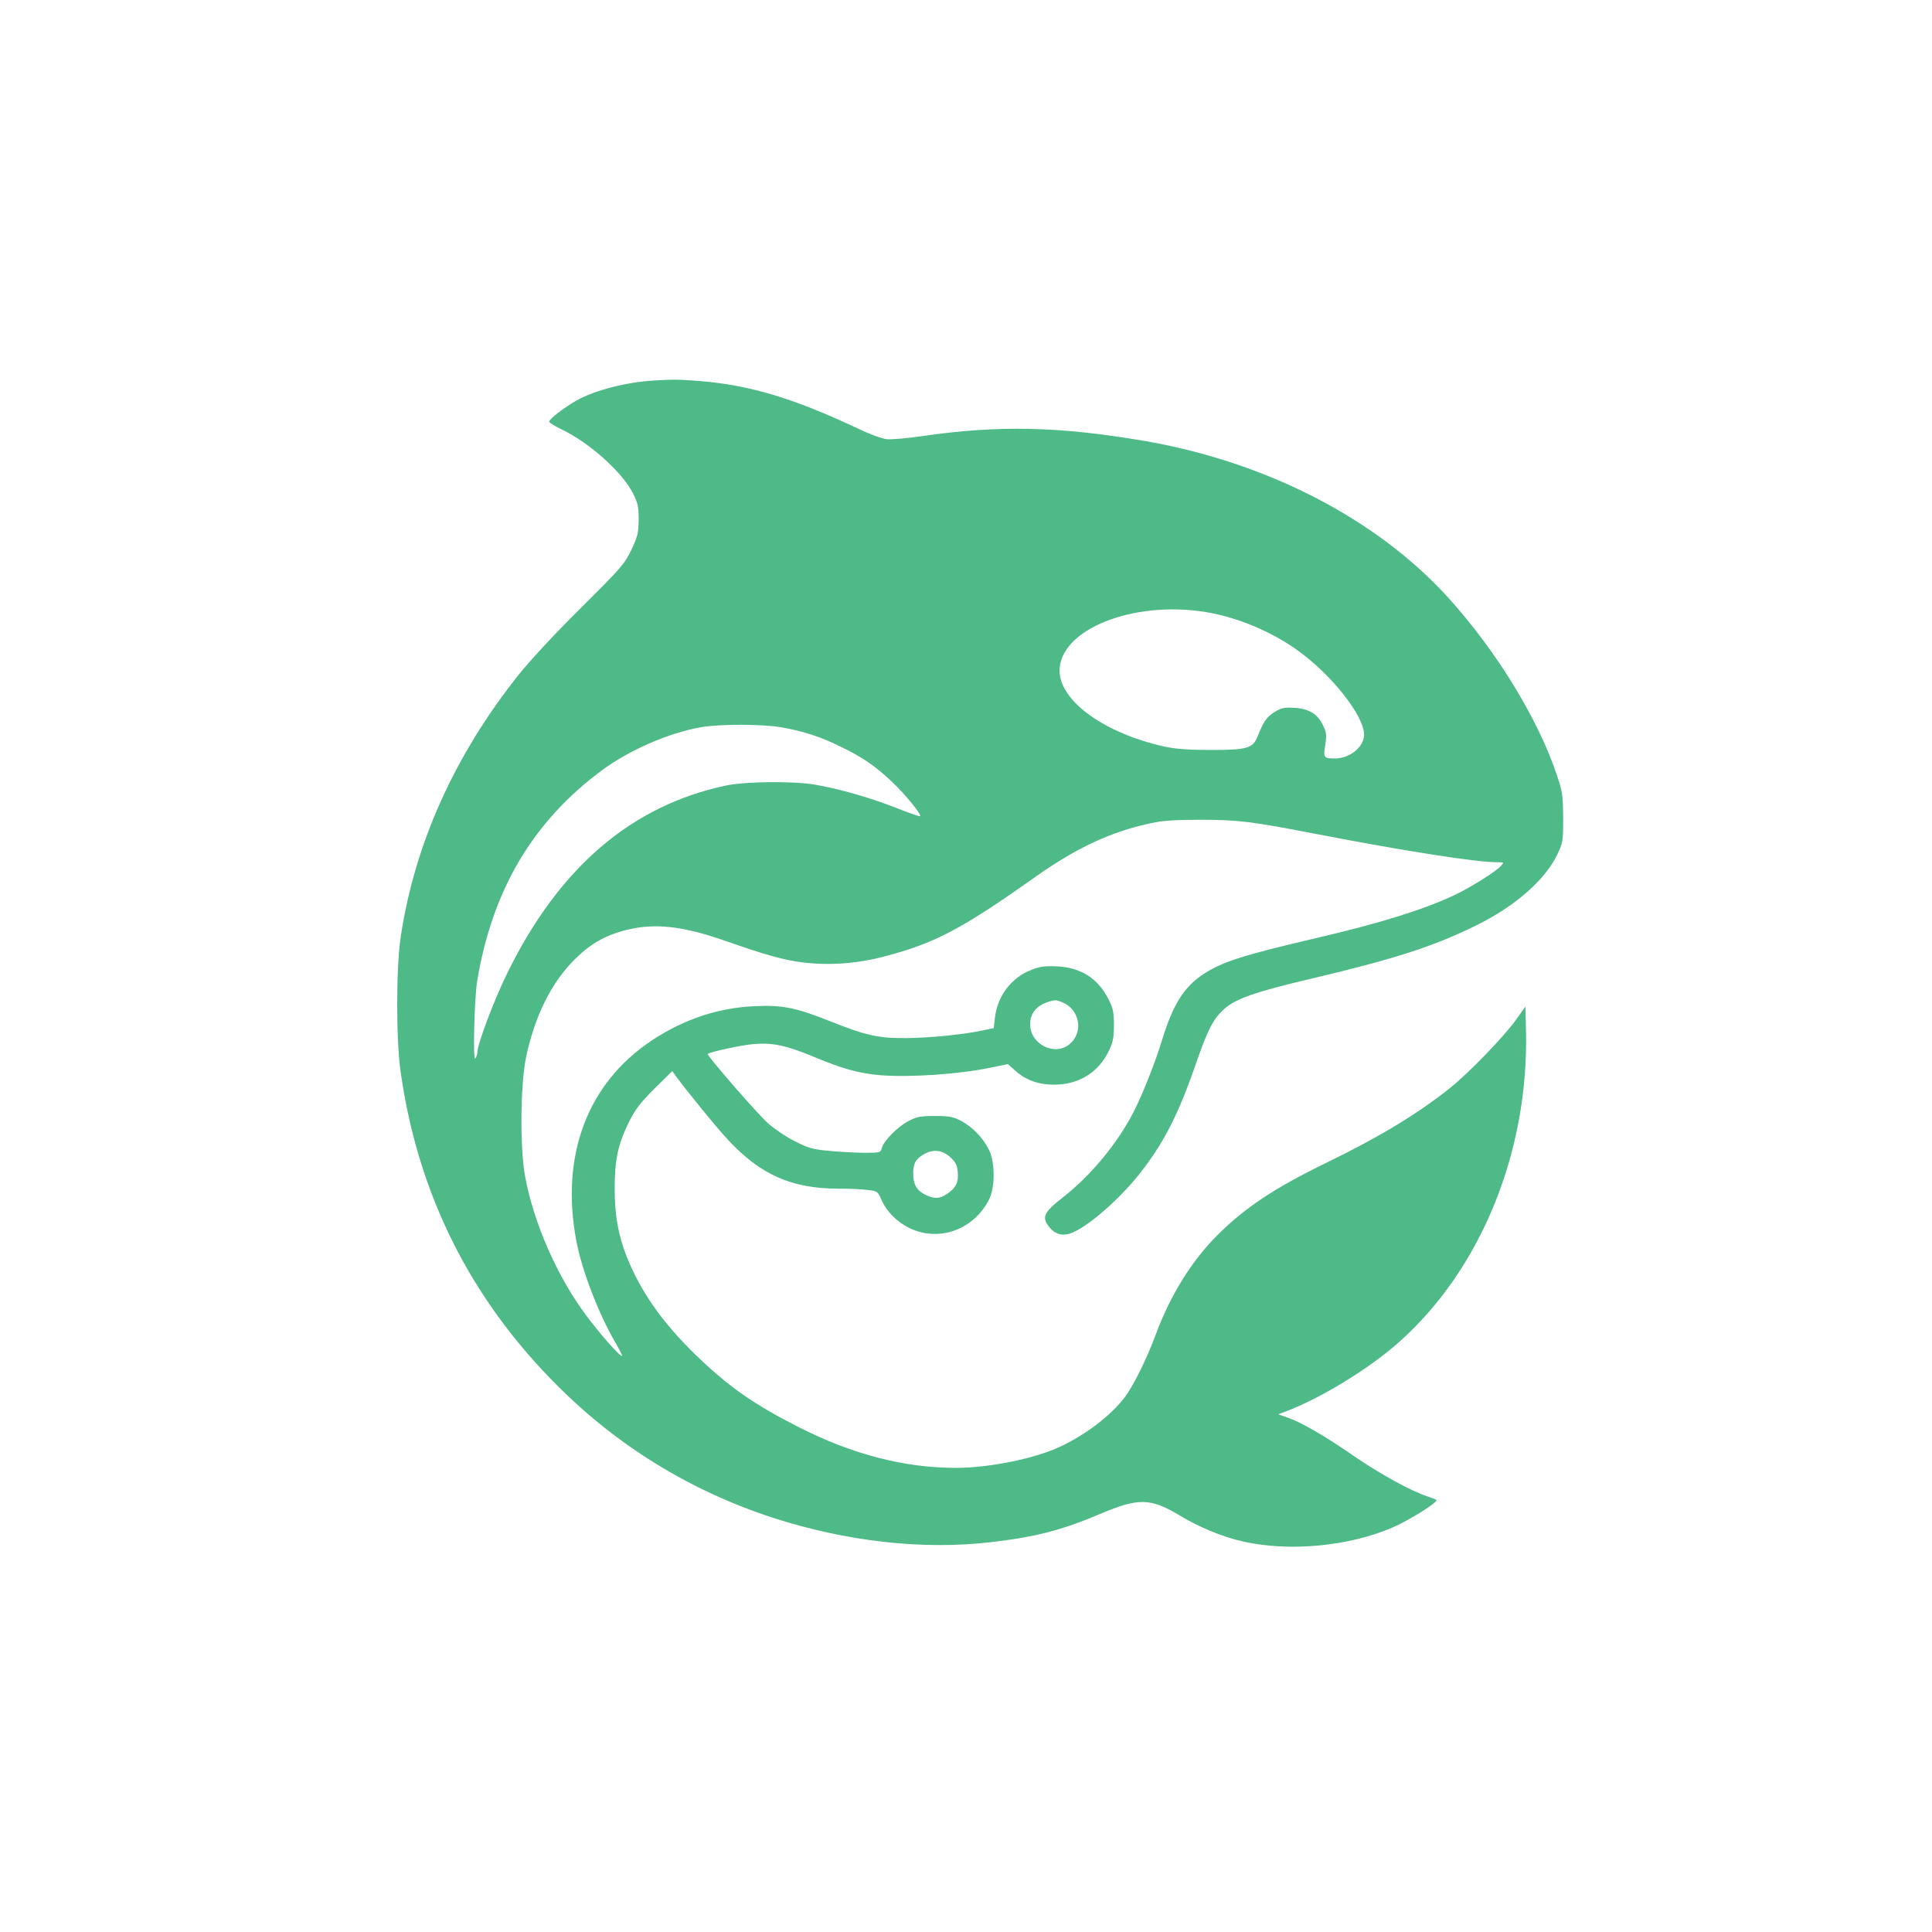
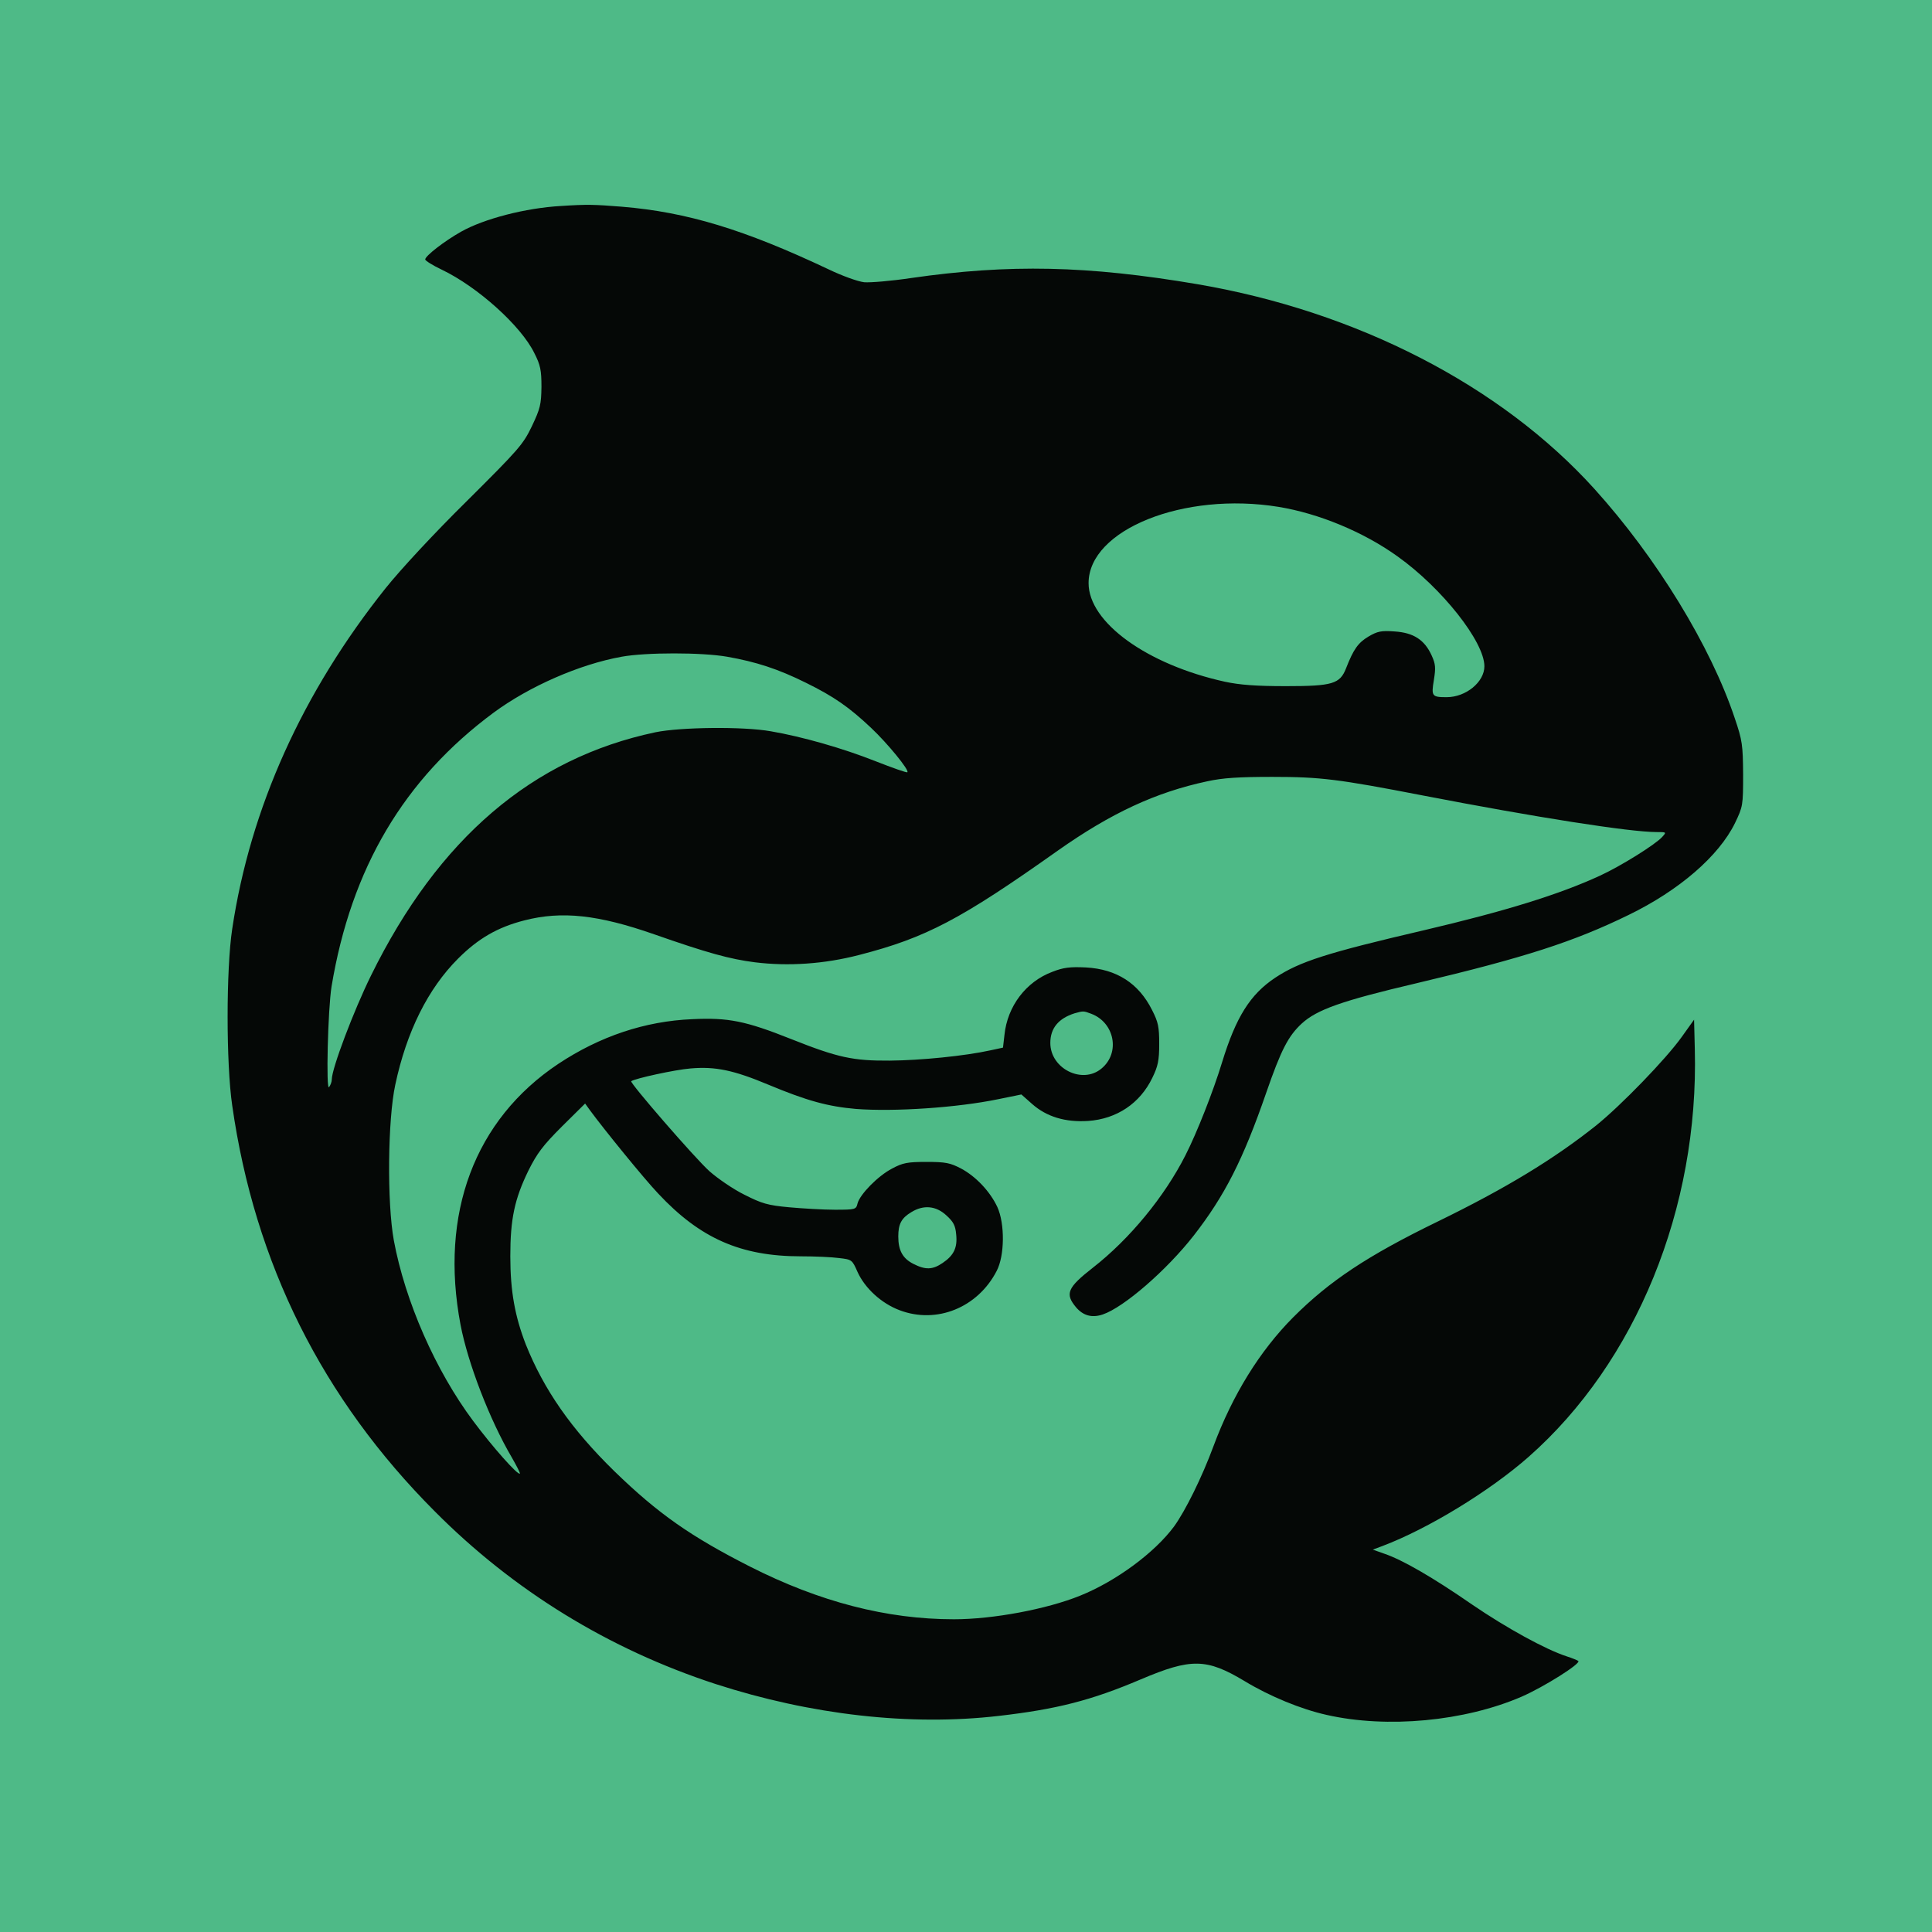
- <svg xmlns="http://www.w3.org/2000/svg" version="1.0" width="1024pt" height="1024pt" viewBox="0 0 1024 1024" preserveAspectRatio="xMidYMid meet">
-   <g transform="translate(1024 0) scale(-1 1)">
-     <g transform="translate(1024, 1024) scale(-0.1, -0.1)" fill="#4EBA87" stroke="none">
-       <path d="M3465 8223 c-144 -8 -314 -52 -408 -105 -69 -39 -146 -99 -146 -113 0 -5 30 -24 68 -42 146 -70 323 -229 377 -340 25 -49 29 -70 29 -138 -1 -72 -5 -88 -39 -160 -36 -75 -54 -95 -265 -305 -134 -132 -270 -279 -331 -355 -339 -425 -552 -896 -626 -1390 -25 -165 -25 -549 0 -720 92 -645 368 -1196 826 -1655 322 -324 710 -562 1145 -704 389 -126 793 -172 1155 -130 235 27 377 63 579 149 205 87 268 86 423 -7 102 -62 231 -115 335 -138 247 -56 562 -26 794 74 92 40 244 136 232 146 -4 3 -26 12 -48 19 -86 28 -246 116 -385 211 -162 112 -284 182 -357 207 l-48 17 40 15 c185 70 436 223 595 363 438 386 695 1014 678 1663 l-3 120 -50 -70 c-64 -90 -248 -280 -350 -362 -171 -136 -366 -255 -645 -391 -288 -140 -442 -243 -590 -391 -136 -137 -247 -316 -325 -526 -47 -127 -114 -262 -160 -326 -79 -107 -237 -224 -384 -283 -136 -55 -355 -96 -514 -96 -274 0 -548 71 -832 215 -242 123 -375 216 -553 389 -175 171 -287 332 -361 517 -44 114 -63 216 -63 359 0 152 17 233 74 350 35 70 59 102 136 179 l95 94 21 -29 c55 -75 219 -277 277 -338 171 -183 337 -256 582 -256 56 0 126 -3 155 -7 53 -6 54 -7 76 -57 30 -66 97 -128 172 -156 151 -57 318 11 395 160 33 62 34 193 3 261 -30 64 -88 125 -148 157 -44 23 -63 27 -141 27 -78 0 -97 -4 -140 -27 -58 -30 -131 -105 -141 -142 -6 -25 -8 -26 -93 -26 -47 0 -131 5 -186 10 -87 8 -111 15 -182 51 -45 22 -109 66 -143 96 -59 53 -326 361 -319 367 14 11 179 47 241 52 102 9 177 -7 318 -66 158 -66 243 -89 357 -99 157 -12 413 5 582 40 l93 19 44 -39 c59 -52 135 -75 228 -69 117 8 212 72 262 176 23 47 28 71 28 138 0 70 -4 89 -29 138 -55 110 -145 167 -270 174 -65 3 -91 0 -137 -18 -107 -40 -183 -140 -195 -257 l-6 -52 -51 -11 c-104 -23 -285 -41 -411 -42 -149 -1 -211 12 -402 88 -186 74 -256 88 -403 81 -193 -8 -377 -70 -546 -182 -342 -228 -485 -611 -399 -1064 30 -157 119 -388 209 -541 20 -35 35 -64 33 -66 -8 -8 -111 108 -190 214 -154 206 -278 489 -324 737 -28 154 -25 492 6 635 46 216 133 391 256 514 82 82 161 128 271 156 152 39 300 23 529 -57 217 -76 308 -101 410 -114 137 -17 284 -7 426 30 272 70 414 145 809 425 217 153 399 238 610 283 64 14 129 18 265 18 197 0 269 -9 615 -76 461 -89 843 -149 952 -149 41 0 41 0 23 -20 -28 -31 -169 -119 -254 -158 -167 -77 -388 -145 -716 -222 -399 -93 -508 -128 -608 -194 -102 -68 -160 -160 -217 -346 -35 -115 -102 -286 -149 -378 -85 -168 -227 -341 -377 -458 -105 -82 -115 -107 -69 -162 29 -34 65 -44 109 -29 86 29 261 181 371 322 126 162 201 309 295 581 61 176 90 232 145 283 62 57 163 93 470 165 439 104 640 169 863 278 206 100 368 240 434 375 32 67 33 71 33 198 -1 120 -3 138 -34 229 -98 294 -319 655 -573 936 -381 421 -968 723 -1618 834 -448 76 -767 83 -1169 25 -80 -12 -165 -19 -190 -17 -26 3 -90 26 -146 53 -343 162 -576 233 -842 255 -114 9 -141 10 -248 3z m2926 -1227 c164 -27 346 -102 485 -202 181 -129 354 -348 354 -448 0 -64 -75 -126 -154 -126 -60 0 -63 4 -52 70 8 50 7 65 -9 100 -29 64 -74 93 -151 98 -54 4 -70 1 -107 -21 -42 -25 -61 -52 -91 -129 -25 -64 -55 -73 -246 -73 -121 0 -187 5 -248 18 -318 70 -556 242 -556 402 0 218 388 374 775 311z m-2249 -611 c119 -21 208 -50 321 -106 114 -56 177 -100 266 -184 67 -63 157 -173 148 -181 -2 -3 -61 18 -130 45 -131 52 -298 100 -427 122 -113 20 -367 17 -470 -4 -502 -106 -885 -433 -1160 -992 -70 -142 -160 -379 -160 -424 0 -9 -5 -23 -11 -31 -13 -19 -5 316 10 410 80 482 295 846 661 1117 145 107 350 197 522 228 100 18 326 18 430 0z m1485 -1456 c95 -36 119 -159 42 -223 -78 -66 -209 -1 -209 104 0 60 33 100 99 121 36 10 36 10 68 -2z m-591 -822 c29 -26 37 -42 40 -77 6 -54 -9 -86 -55 -117 -41 -28 -70 -29 -119 -4 -44 22 -62 55 -62 112 0 51 13 75 53 99 50 31 101 26 143 -13z" />
+ <svg xmlns="http://www.w3.org/2000/svg" width="1024" height="1024" viewBox="0 0 1024 1024">
+   <rect x="0" y="0" width="1024" height="1024" fill="#4EBA87" />
+   <svg x="-153" y="-153" width="1331" height="1331" viewBox="0 0 1024 1024" preserveAspectRatio="xMidYMid meet">
+     <g transform="translate(1024 0) scale(-1 1)">
+       <g transform="translate(1024, 1024) scale(-0.1, -0.1)" fill="#050806" stroke="none">
+         <path d="M3465 8223 c-144 -8 -314 -52 -408 -105 -69 -39 -146 -99 -146 -113 0 -5 30 -24 68 -42 146 -70 323 -229 377 -340 25 -49 29 -70 29 -138 -1 -72 -5 -88 -39 -160 -36 -75 -54 -95 -265 -305 -134 -132 -270 -279 -331 -355 -339 -425 -552 -896 -626 -1390 -25 -165 -25 -549 0 -720 92 -645 368 -1196 826 -1655 322 -324 710 -562 1145 -704 389 -126 793 -172 1155 -130 235 27 377 63 579 149 205 87 268 86 423 -7 102 -62 231 -115 335 -138 247 -56 562 -26 794 74 92 40 244 136 232 146 -4 3 -26 12 -48 19 -86 28 -246 116 -385 211 -162 112 -284 182 -357 207 l-48 17 40 15 c185 70 436 223 595 363 438 386 695 1014 678 1663 l-3 120 -50 -70 c-64 -90 -248 -280 -350 -362 -171 -136 -366 -255 -645 -391 -288 -140 -442 -243 -590 -391 -136 -137 -247 -316 -325 -526 -47 -127 -114 -262 -160 -326 -79 -107 -237 -224 -384 -283 -136 -55 -355 -96 -514 -96 -274 0 -548 71 -832 215 -242 123 -375 216 -553 389 -175 171 -287 332 -361 517 -44 114 -63 216 -63 359 0 152 17 233 74 350 35 70 59 102 136 179 l95 94 21 -29 c55 -75 219 -277 277 -338 171 -183 337 -256 582 -256 56 0 126 -3 155 -7 53 -6 54 -7 76 -57 30 -66 97 -128 172 -156 151 -57 318 11 395 160 33 62 34 193 3 261 -30 64 -88 125 -148 157 -44 23 -63 27 -141 27 -78 0 -97 -4 -140 -27 -58 -30 -131 -105 -141 -142 -6 -25 -8 -26 -93 -26 -47 0 -131 5 -186 10 -87 8 -111 15 -182 51 -45 22 -109 66 -143 96 -59 53 -326 361 -319 367 14 11 179 47 241 52 102 9 177 -7 318 -66 158 -66 243 -89 357 -99 157 -12 413 5 582 40 l93 19 44 -39 c59 -52 135 -75 228 -69 117 8 212 72 262 176 23 47 28 71 28 138 0 70 -4 89 -29 138 -55 110 -145 167 -270 174 -65 3 -91 0 -137 -18 -107 -40 -183 -140 -195 -257 l-6 -52 -51 -11 c-104 -23 -285 -41 -411 -42 -149 -1 -211 12 -402 88 -186 74 -256 88 -403 81 -193 -8 -377 -70 -546 -182 -342 -228 -485 -611 -399 -1064 30 -157 119 -388 209 -541 20 -35 35 -64 33 -66 -8 -8 -111 108 -190 214 -154 206 -278 489 -324 737 -28 154 -25 492 6 635 46 216 133 391 256 514 82 82 161 128 271 156 152 39 300 23 529 -57 217 -76 308 -101 410 -114 137 -17 284 -7 426 30 272 70 414 145 809 425 217 153 399 238 610 283 64 14 129 18 265 18 197 0 269 -9 615 -76 461 -89 843 -149 952 -149 41 0 41 0 23 -20 -28 -31 -169 -119 -254 -158 -167 -77 -388 -145 -716 -222 -399 -93 -508 -128 -608 -194 -102 -68 -160 -160 -217 -346 -35 -115 -102 -286 -149 -378 -85 -168 -227 -341 -377 -458 -105 -82 -115 -107 -69 -162 29 -34 65 -44 109 -29 86 29 261 181 371 322 126 162 201 309 295 581 61 176 90 232 145 283 62 57 163 93 470 165 439 104 640 169 863 278 206 100 368 240 434 375 32 67 33 71 33 198 -1 120 -3 138 -34 229 -98 294 -319 655 -573 936 -381 421 -968 723 -1618 834 -448 76 -767 83 -1169 25 -80 -12 -165 -19 -190 -17 -26 3 -90 26 -146 53 -343 162 -576 233 -842 255 -114 9 -141 10 -248 3z m2926 -1227 c164 -27 346 -102 485 -202 181 -129 354 -348 354 -448 0 -64 -75 -126 -154 -126 -60 0 -63 4 -52 70 8 50 7 65 -9 100 -29 64 -74 93 -151 98 -54 4 -70 1 -107 -21 -42 -25 -61 -52 -91 -129 -25 -64 -55 -73 -246 -73 -121 0 -187 5 -248 18 -318 70 -556 242 -556 402 0 218 388 374 775 311z m-2249 -611 c119 -21 208 -50 321 -106 114 -56 177 -100 266 -184 67 -63 157 -173 148 -181 -2 -3 -61 18 -130 45 -131 52 -298 100 -427 122 -113 20 -367 17 -470 -4 -502 -106 -885 -433 -1160 -992 -70 -142 -160 -379 -160 -424 0 -9 -5 -23 -11 -31 -13 -19 -5 316 10 410 80 482 295 846 661 1117 145 107 350 197 522 228 100 18 326 18 430 0z m1485 -1456 c95 -36 119 -159 42 -223 -78 -66 -209 -1 -209 104 0 60 33 100 99 121 36 10 36 10 68 -2z m-591 -822 c29 -26 37 -42 40 -77 6 -54 -9 -86 -55 -117 -41 -28 -70 -29 -119 -4 -44 22 -62 55 -62 112 0 51 13 75 53 99 50 31 101 26 143 -13z" />
+       </g>
    </g>
-   </g>
+   </svg>
</svg>
